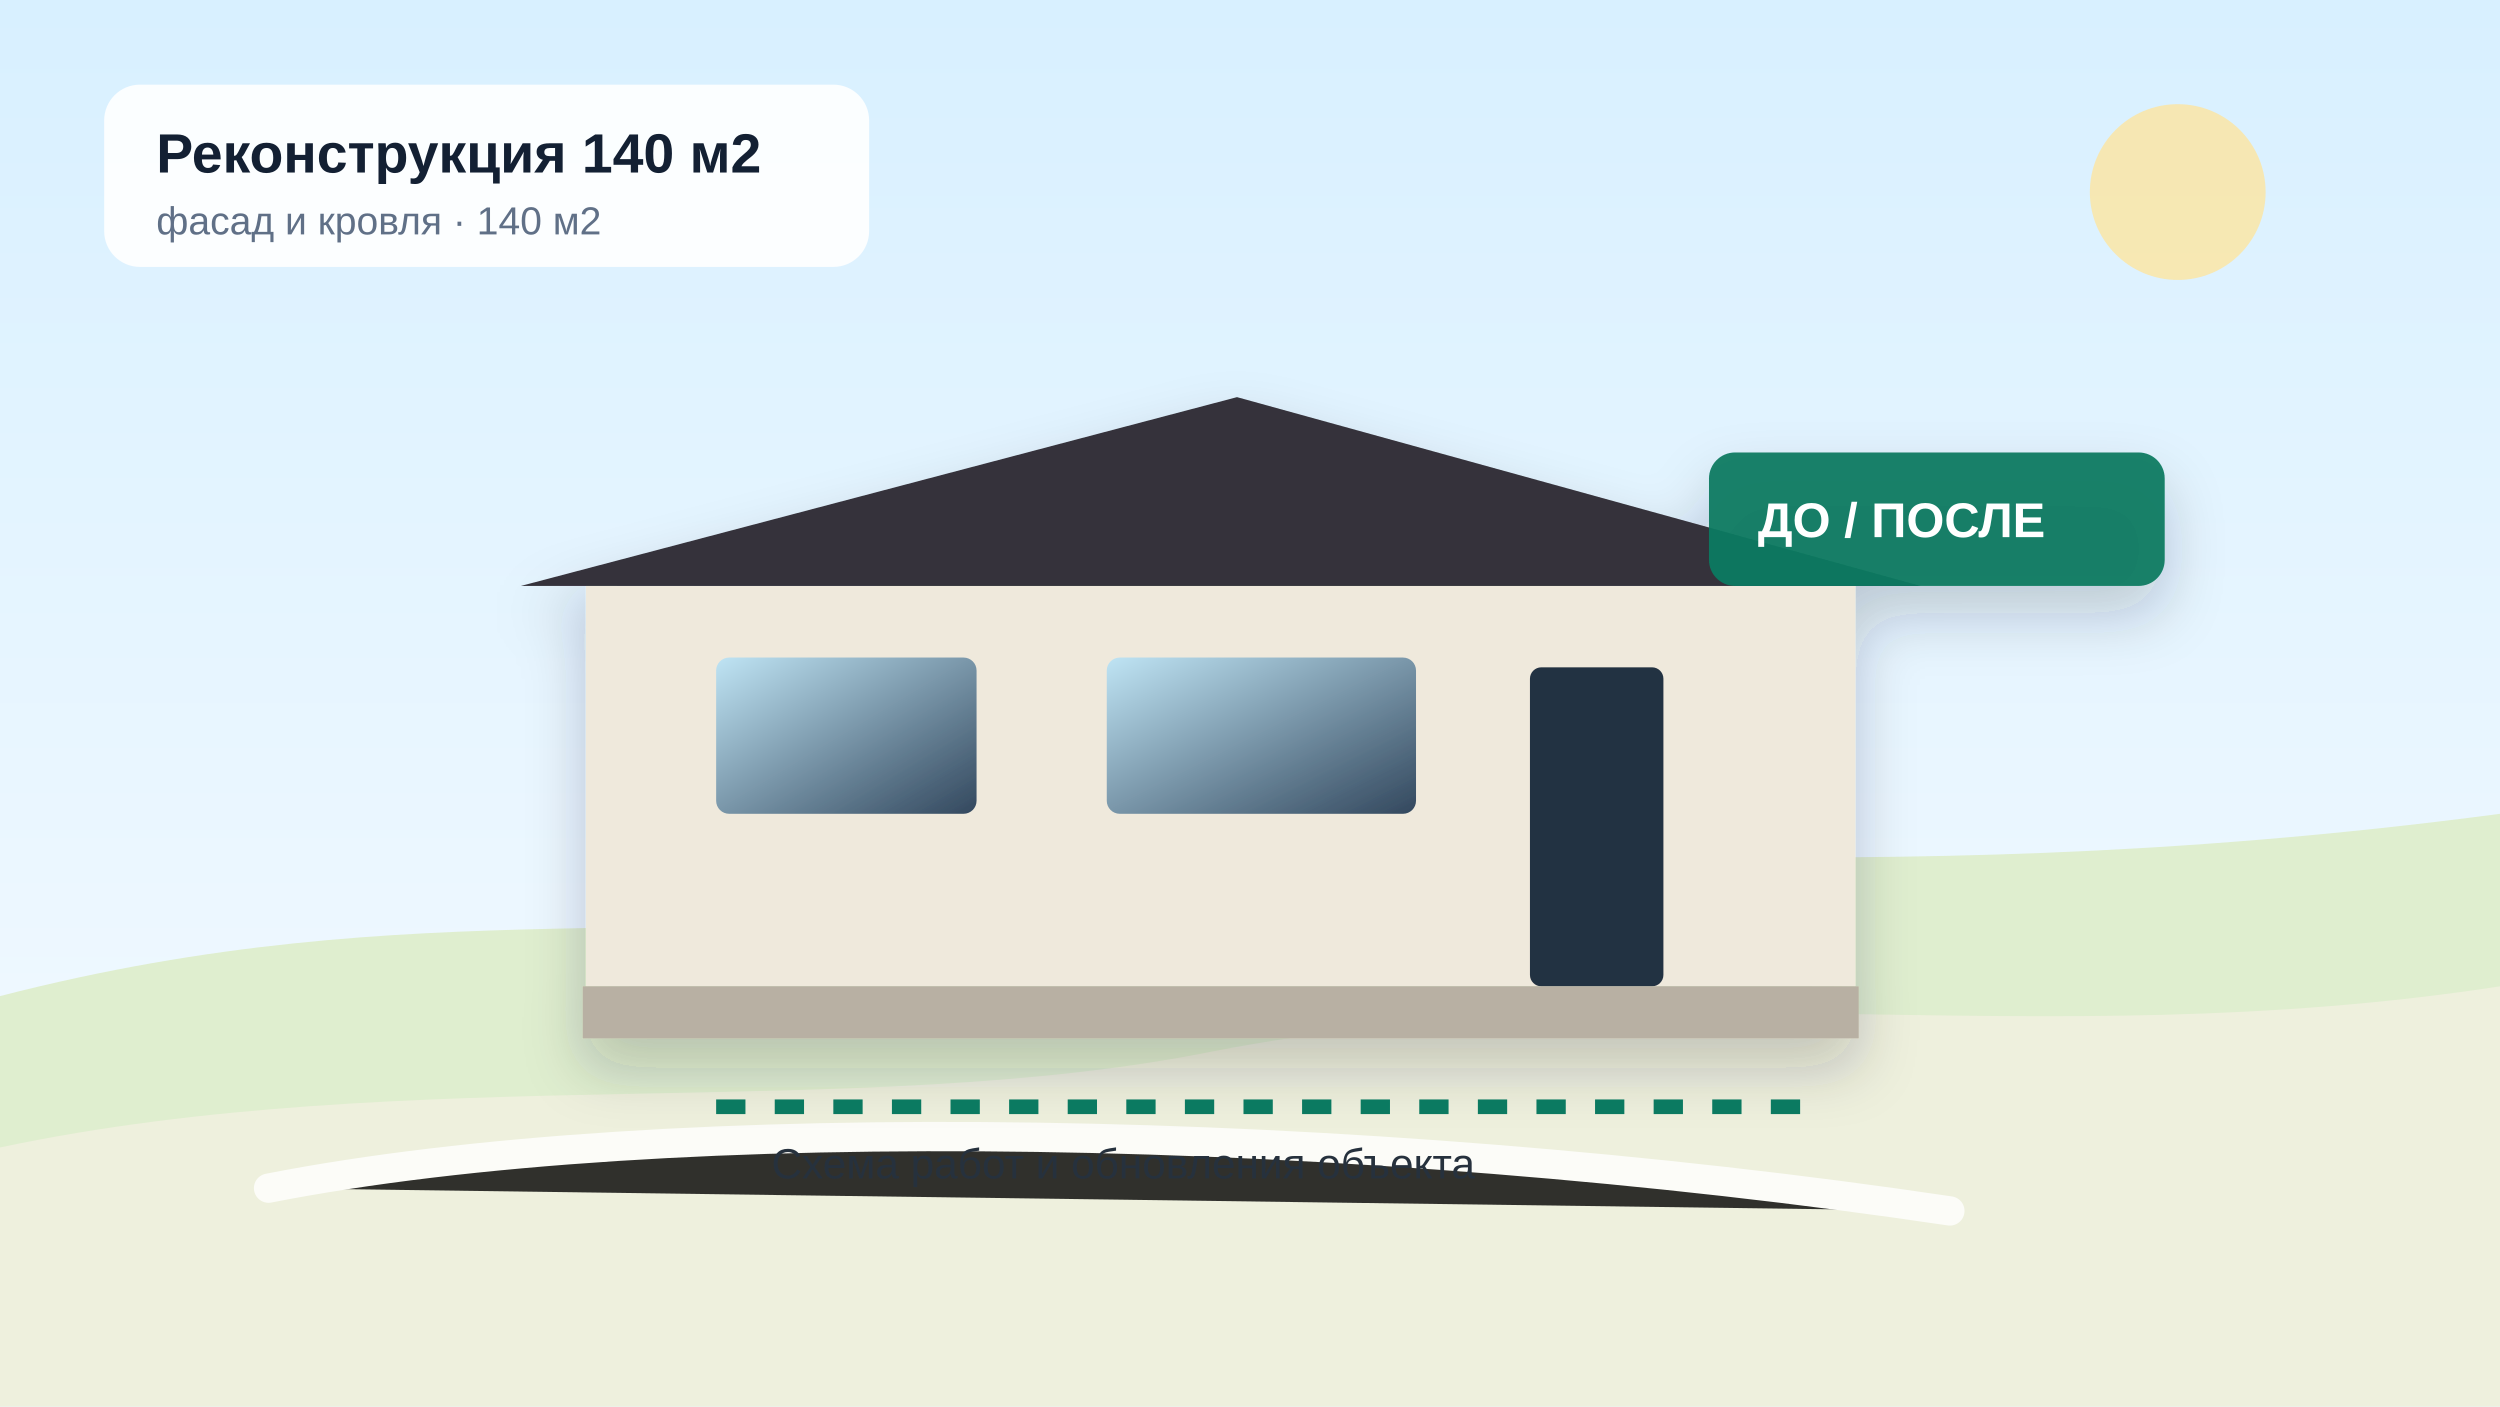
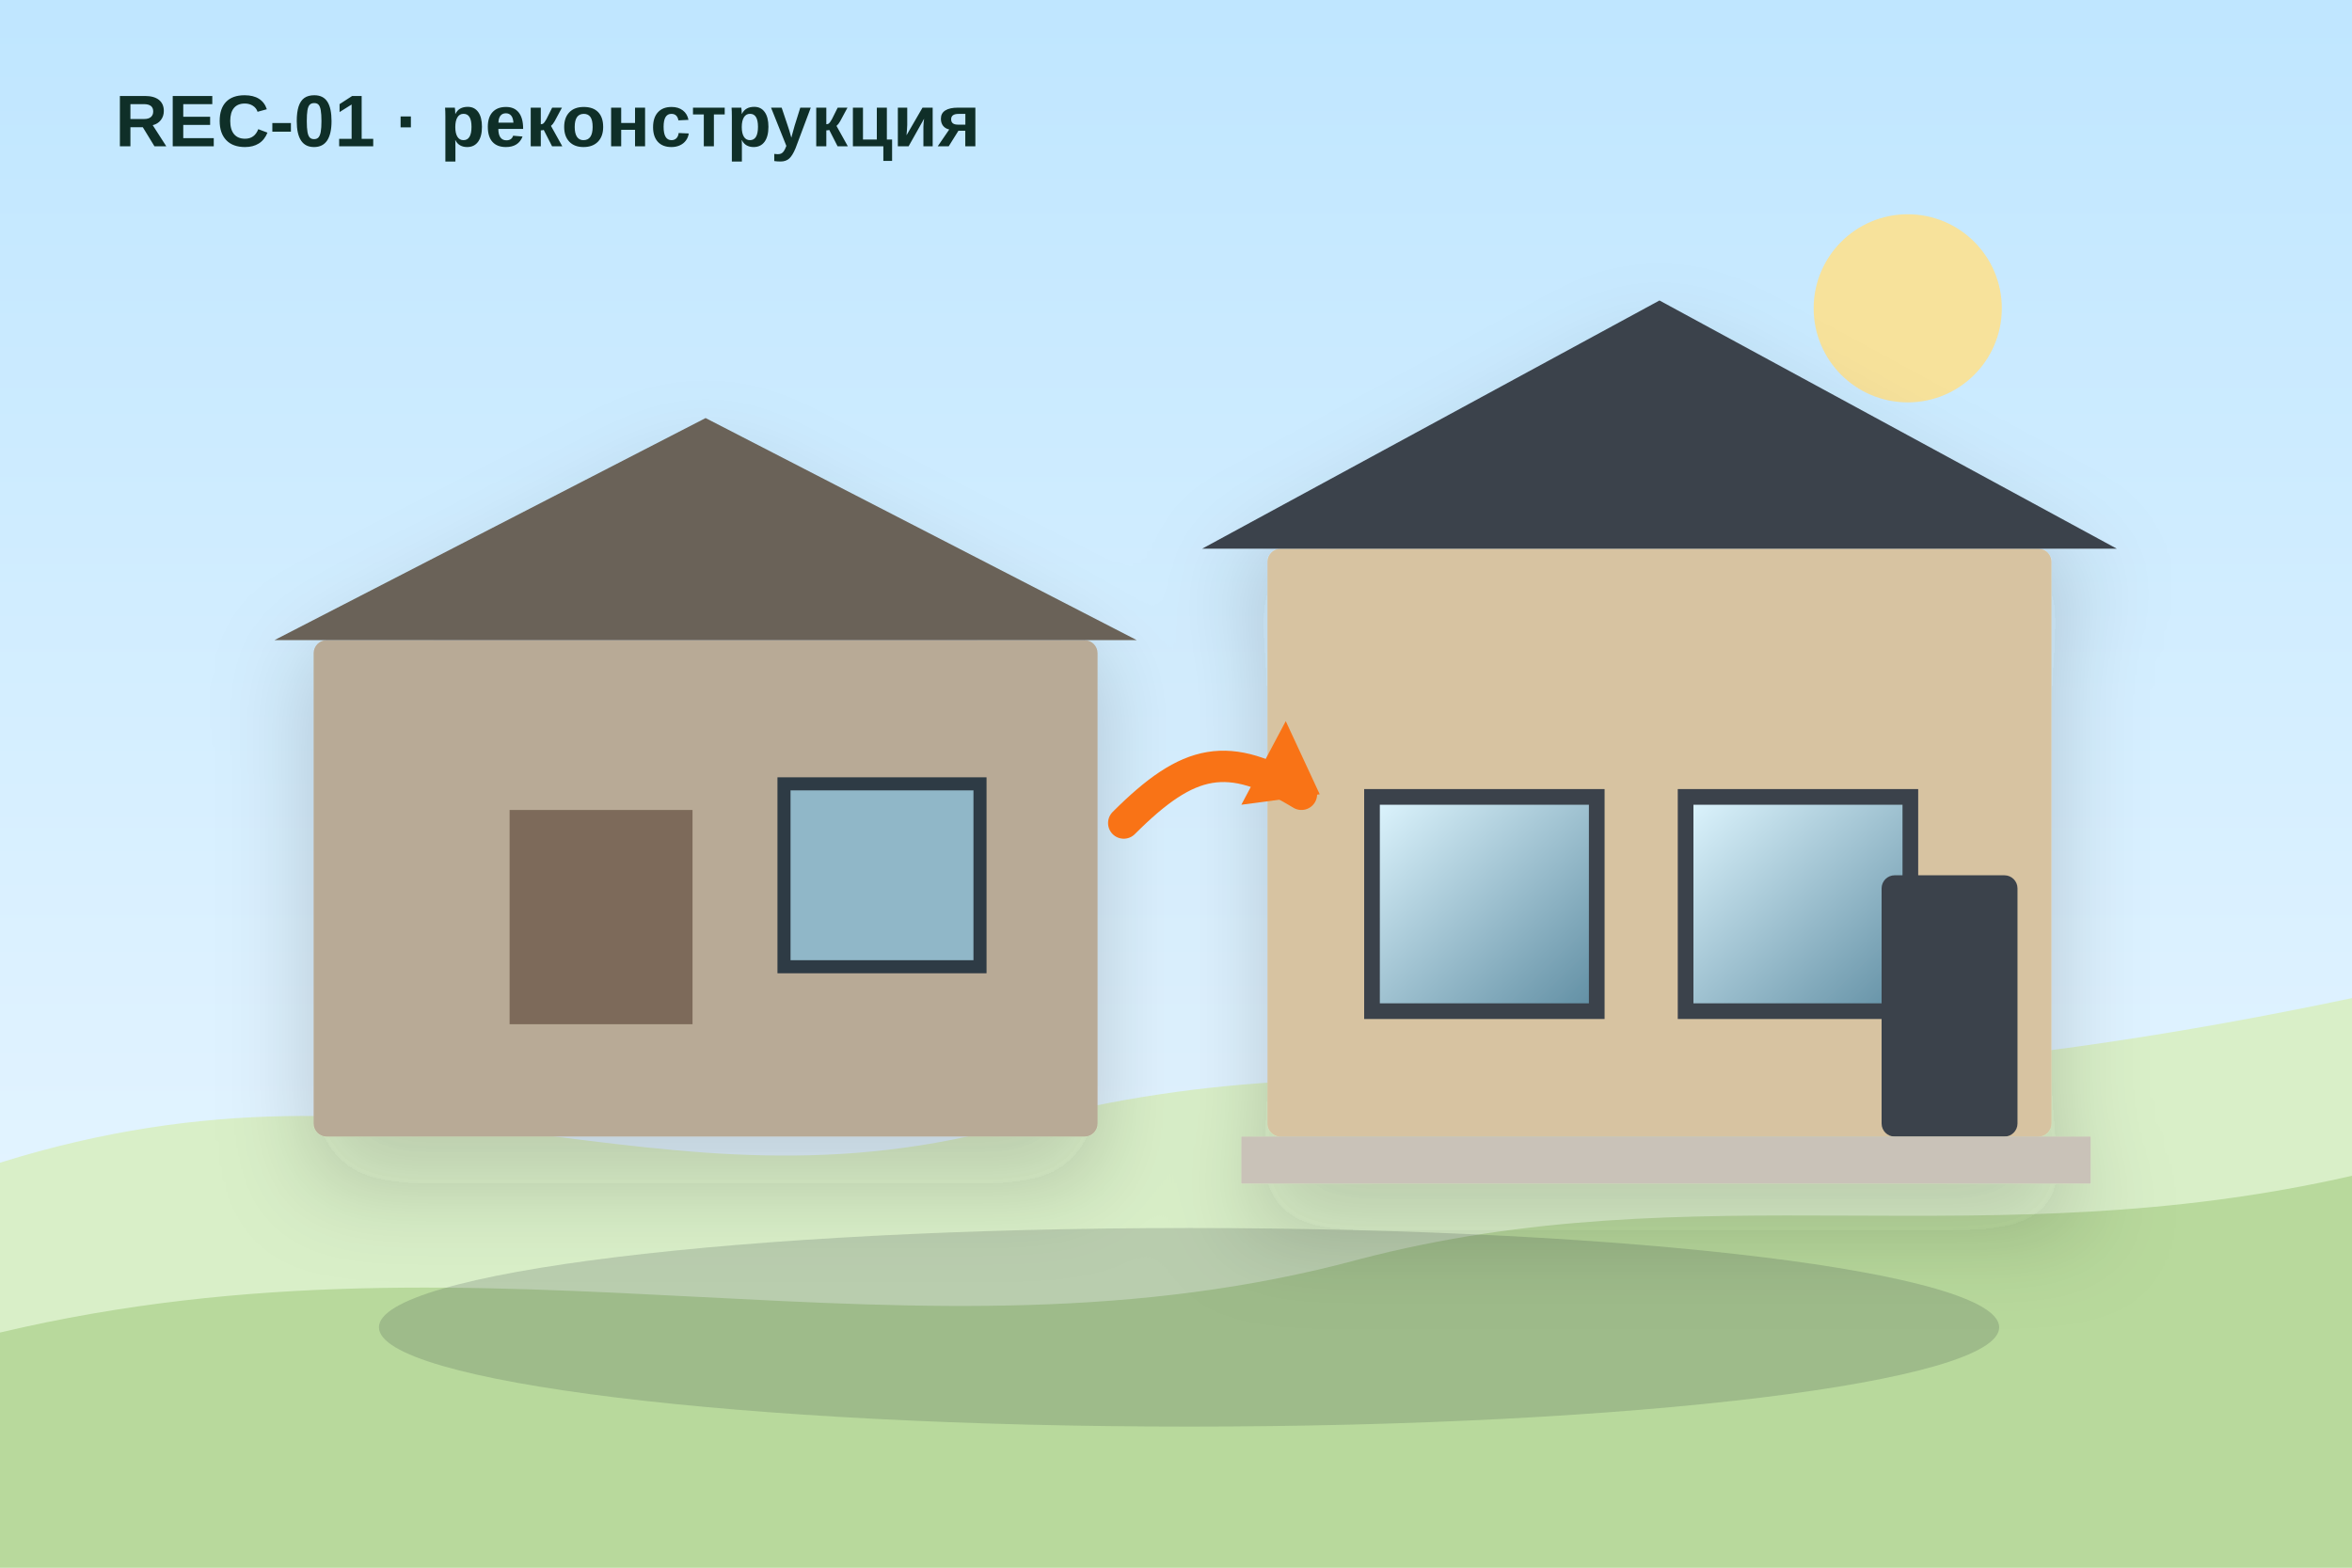
- <svg xmlns="http://www.w3.org/2000/svg" width="1536" height="864" viewBox="0 0 1536 864" role="img">
+ <svg xmlns="http://www.w3.org/2000/svg" viewBox="0 0 900 600" width="900" height="600" role="img">
  <defs>
-     <linearGradient id="sky" x1="0" x2="0" y1="0" y2="1">
-       <stop offset="0" stop-color="#d8f0ff" />
-       <stop offset="1" stop-color="#f7fbff" />
+     <linearGradient id="sky" x1="0" y1="0" x2="0" y2="1">
+       <stop offset="0" stop-color="#bfe6ff" />
+       <stop offset="1" stop-color="#eef8ff" />
    </linearGradient>
-     <linearGradient id="glass" x1="0" x2="1" y1="0" y2="1">
-       <stop offset="0" stop-color="#bfe4f4" />
-       <stop offset="1" stop-color="#33485e" />
+     <linearGradient id="glass" x1="0" y1="0" x2="1" y2="1">
+       <stop offset="0" stop-color="#dff6ff" />
+       <stop offset="1" stop-color="#5f8da2" />
    </linearGradient>
-     <filter id="shadow" x="-20%" y="-20%" width="140%" height="140%">
-       <feDropShadow dx="0" dy="18" stdDeviation="18" flood-color="#1d2733" flood-opacity=".22" />
+     <linearGradient id="room" x1="0" y1="0" x2="1" y2="1">
+       <stop offset="0" stop-color="#ffffff" />
+       <stop offset="1" stop-color="#edf4ef" />
+     </linearGradient>
+     <filter id="shadow" x="-20%" y="-20%" width="140%" height="160%">
+       <feDropShadow dx="0" dy="18" stdDeviation="18" flood-color="#1f2937" flood-opacity="0.18" />
    </filter>
  </defs>
-   <rect width="1536" height="864" fill="url(#sky)" />
-   <circle cx="1338" cy="118" r="54" fill="#ffe49a" opacity=".75" />
-   <path d="M0 612 C260 545 430 590 645 548 C900 500 1120 555 1536 500 L1536 864 L0 864 Z" fill="#dfeecf" />
-   <path d="M0 705 C250 652 526 690 745 646 C1012 594 1250 650 1536 606 L1536 864 L0 864 Z" fill="#eef0dd" />
-   <path d="M165 730 C410 682 835 690 1198 744" stroke="#ffffff" stroke-width="18" stroke-linecap="round" opacity=".8" />
-   <rect x="64" y="52" width="470" height="112" rx="22" fill="#ffffff" opacity=".9" />
-   <text x="96" y="106" font-family="Arial, sans-serif" font-size="34" font-weight="700" fill="#132033">Реконструкция 140 м2</text>
-   <text x="96" y="144" font-family="Arial, sans-serif" font-size="24" fill="#607087">фасад и кровля · 140 м2</text>
+   <rect width="900" height="600" fill="url(#sky)" />
+   <path d="M0 445 C160 395 250 470 390 430 C540 390 625 440 900 382 L900 600 L0 600 Z" fill="#d9efc8" />
+   <path d="M0 510 C190 465 350 528 520 482 C650 448 760 482 900 450 L900 600 L0 600 Z" fill="#b8d99c" />
+   <ellipse cx="455" cy="508" rx="310" ry="38" fill="#263238" opacity="0.18" />
+   <circle cx="730" cy="118" r="36" fill="#ffe08a" opacity="0.85" />
  <g filter="url(#shadow)">
-     <rect x="360" y="360" width="780" height="246" fill="#efe9dc" />
-     <polygon points="320,360 760,244 1180,360" fill="#34333a" />
-     <rect x="440" y="404" width="160" height="96" rx="8" fill="url(#glass)" />
-     <rect x="680" y="404" width="190" height="96" rx="8" fill="url(#glass)" />
-     <rect x="940" y="410" width="82" height="196" rx="7" fill="#243142" />
-     <rect x="358" y="606" width="784" height="32" fill="#b8b0a3" />
-     <rect x="1050" y="278" width="280" height="82" rx="16" fill="#0b7a61" opacity=".94" />
-     <text x="1080" y="330" font-family="Arial, sans-serif" font-size="30" font-weight="700" fill="#fff">ДО / ПОСЛЕ</text>
+     <rect x="120" y="245" width="300" height="190" rx="5" fill="#b8aa96" />
+     <path d="M105 245 L270 160 L435 245 Z" fill="#6b6259" />
+     <rect x="195" y="310" width="70" height="82" fill="#7d6b5a" />
+     <rect x="300" y="300" width="75" height="70" fill="#90b7c8" stroke="#2f3a44" stroke-width="5" />
+     <rect x="485" y="210" width="300" height="225" rx="5" fill="#d7c3a1" />
+     <path d="M460 210 L635 115 L810 210 Z" fill="#3b424c" />
+     <rect x="525" y="305" width="86" height="82" fill="url(#glass)" stroke="#3b424c" stroke-width="6" />
+     <rect x="645" y="305" width="86" height="82" fill="url(#glass)" stroke="#3b424c" stroke-width="6" />
+     <rect x="720" y="335" width="52" height="100" rx="5" fill="#3b424c" />
+     <rect x="475" y="435" width="325" height="18" fill="#c9c2b8" />
  </g>
-   <path d="M440 680 H1120" stroke="#0b7a61" stroke-width="9" stroke-dasharray="18 18" />
-   <text x="474" y="724" font-family="Arial, sans-serif" font-size="26" fill="#26313d">Схема работ и обновления объекта</text>
+   <path d="M430 315 C455 290 470 287 498 304" fill="none" stroke="#f97316" stroke-width="12" stroke-linecap="round" />
+   <path d="M492 276 L505 304 L475 308" fill="#f97316" />
+   <text x="44" y="56" fill="#0f2f28" font-family="Arial, sans-serif" font-size="28" font-weight="800">REC-01 · реконструкция</text>
</svg>
